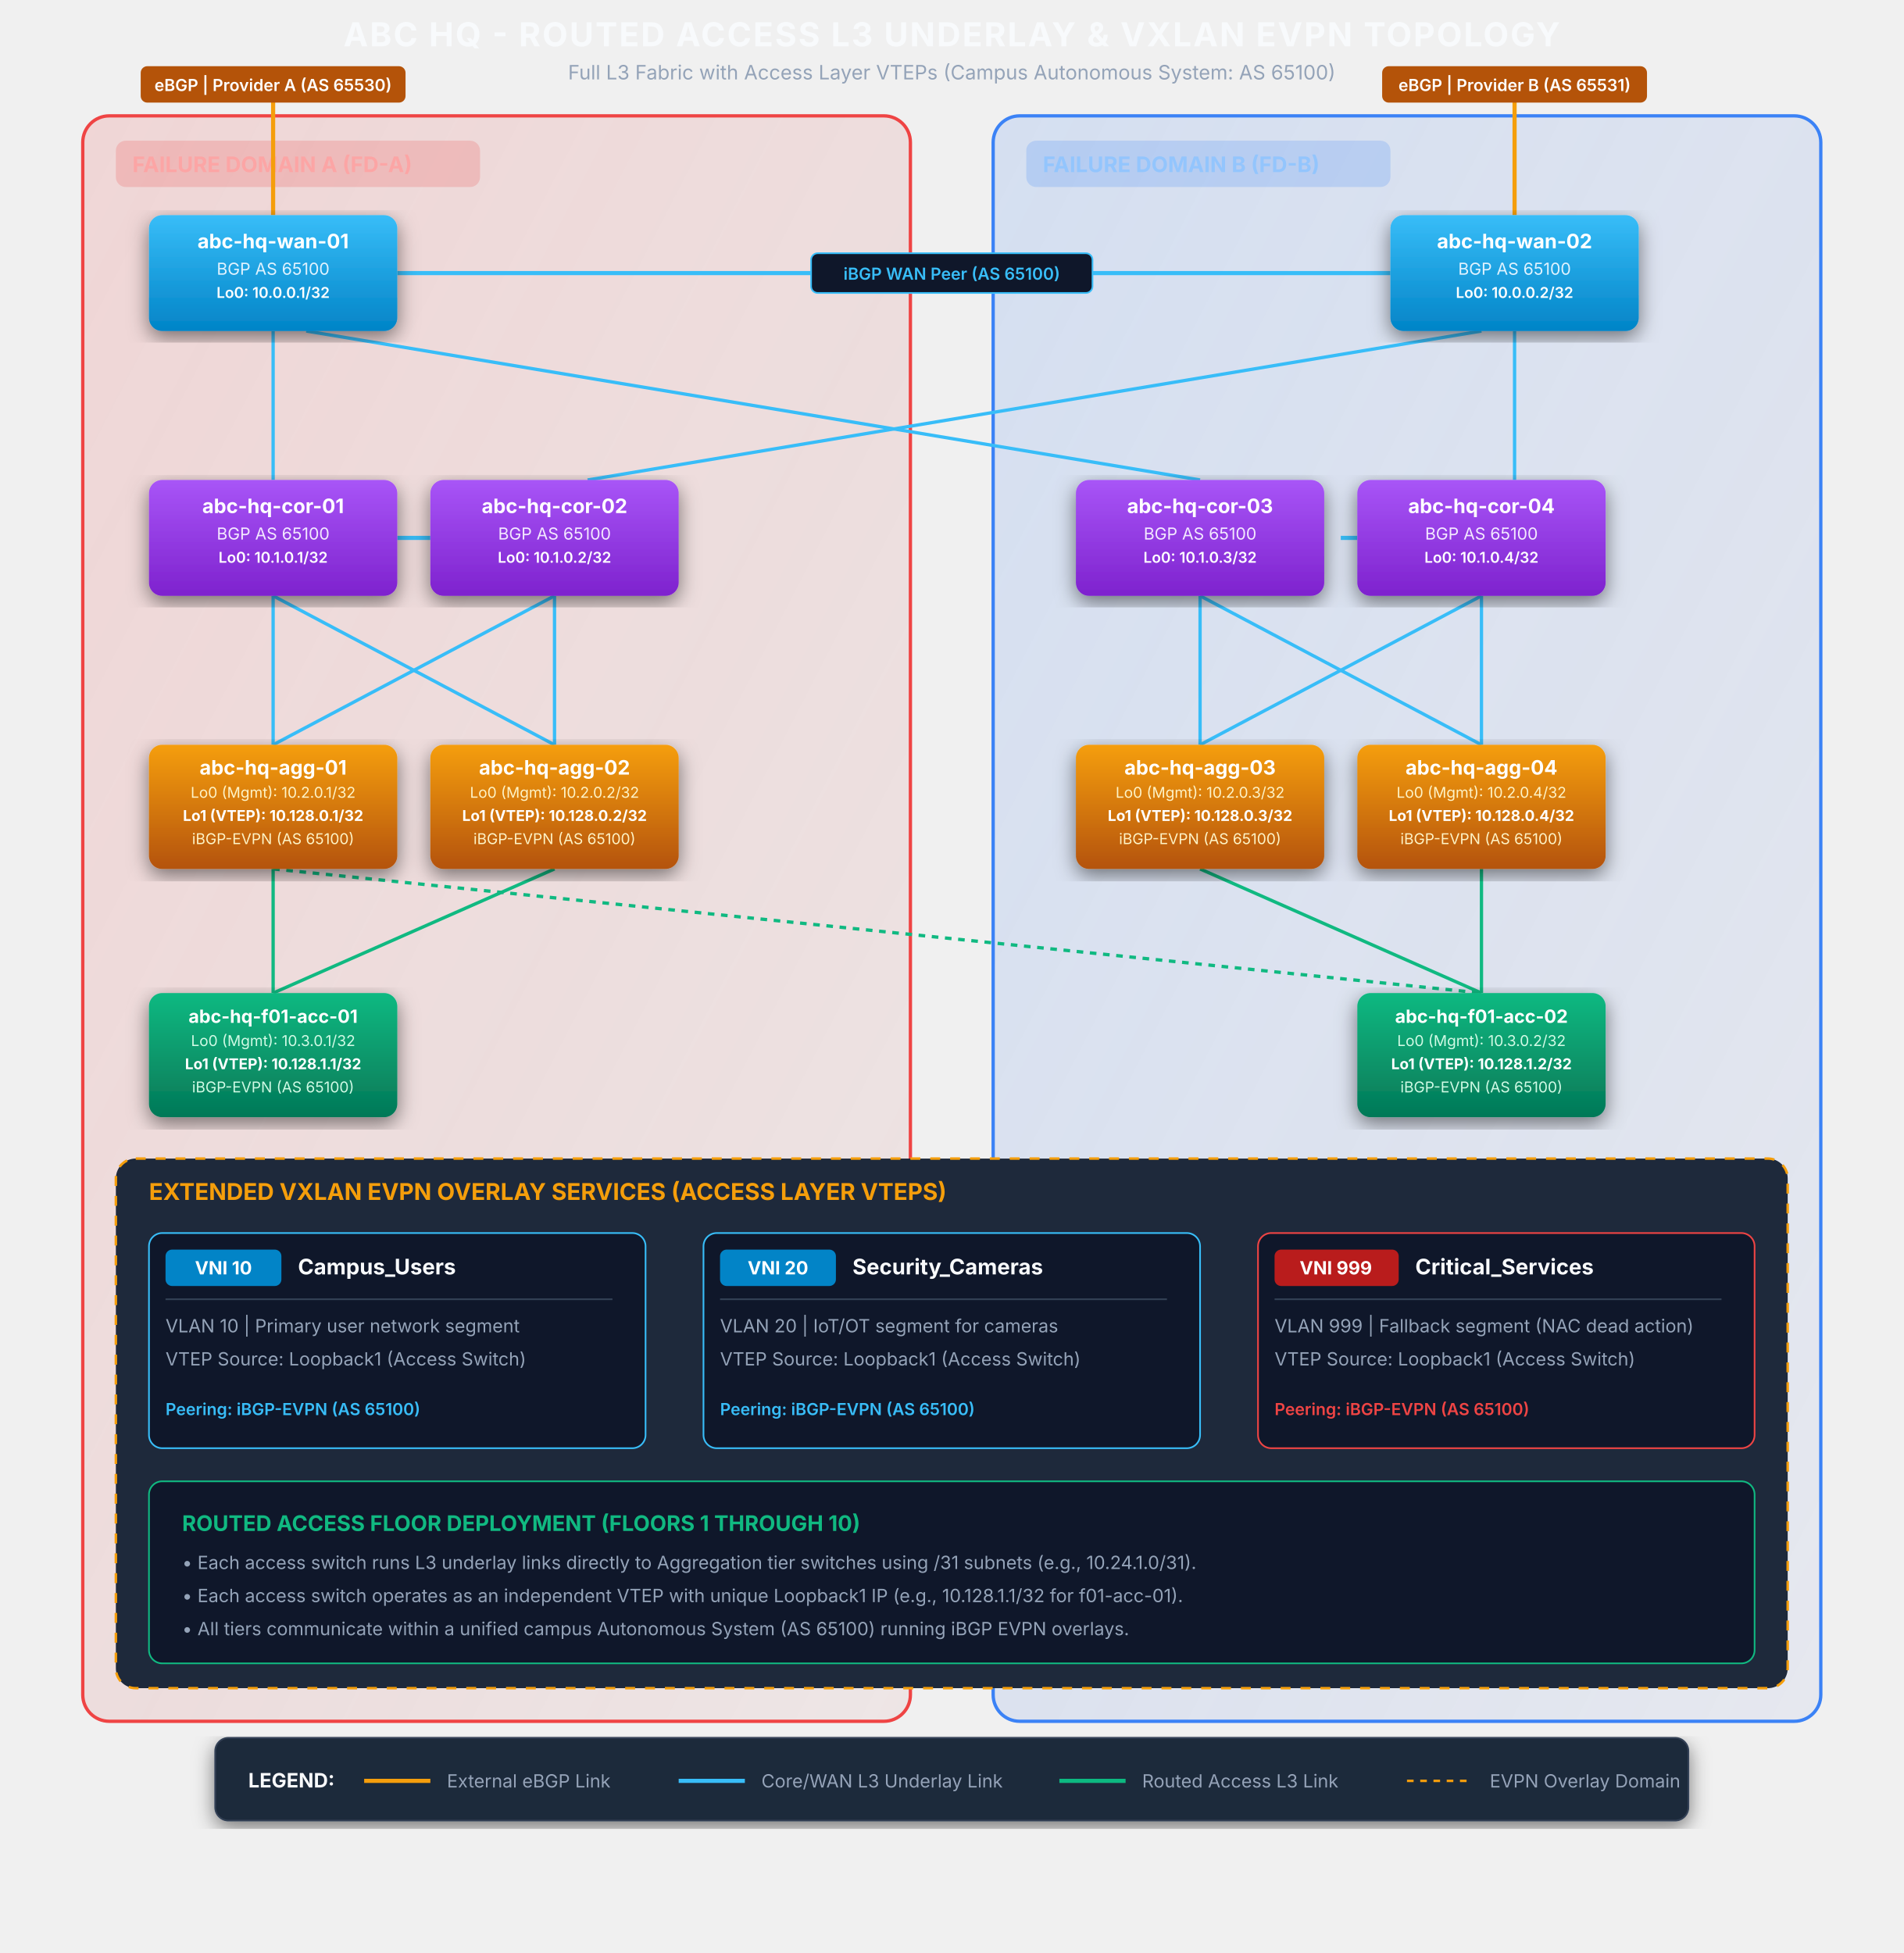
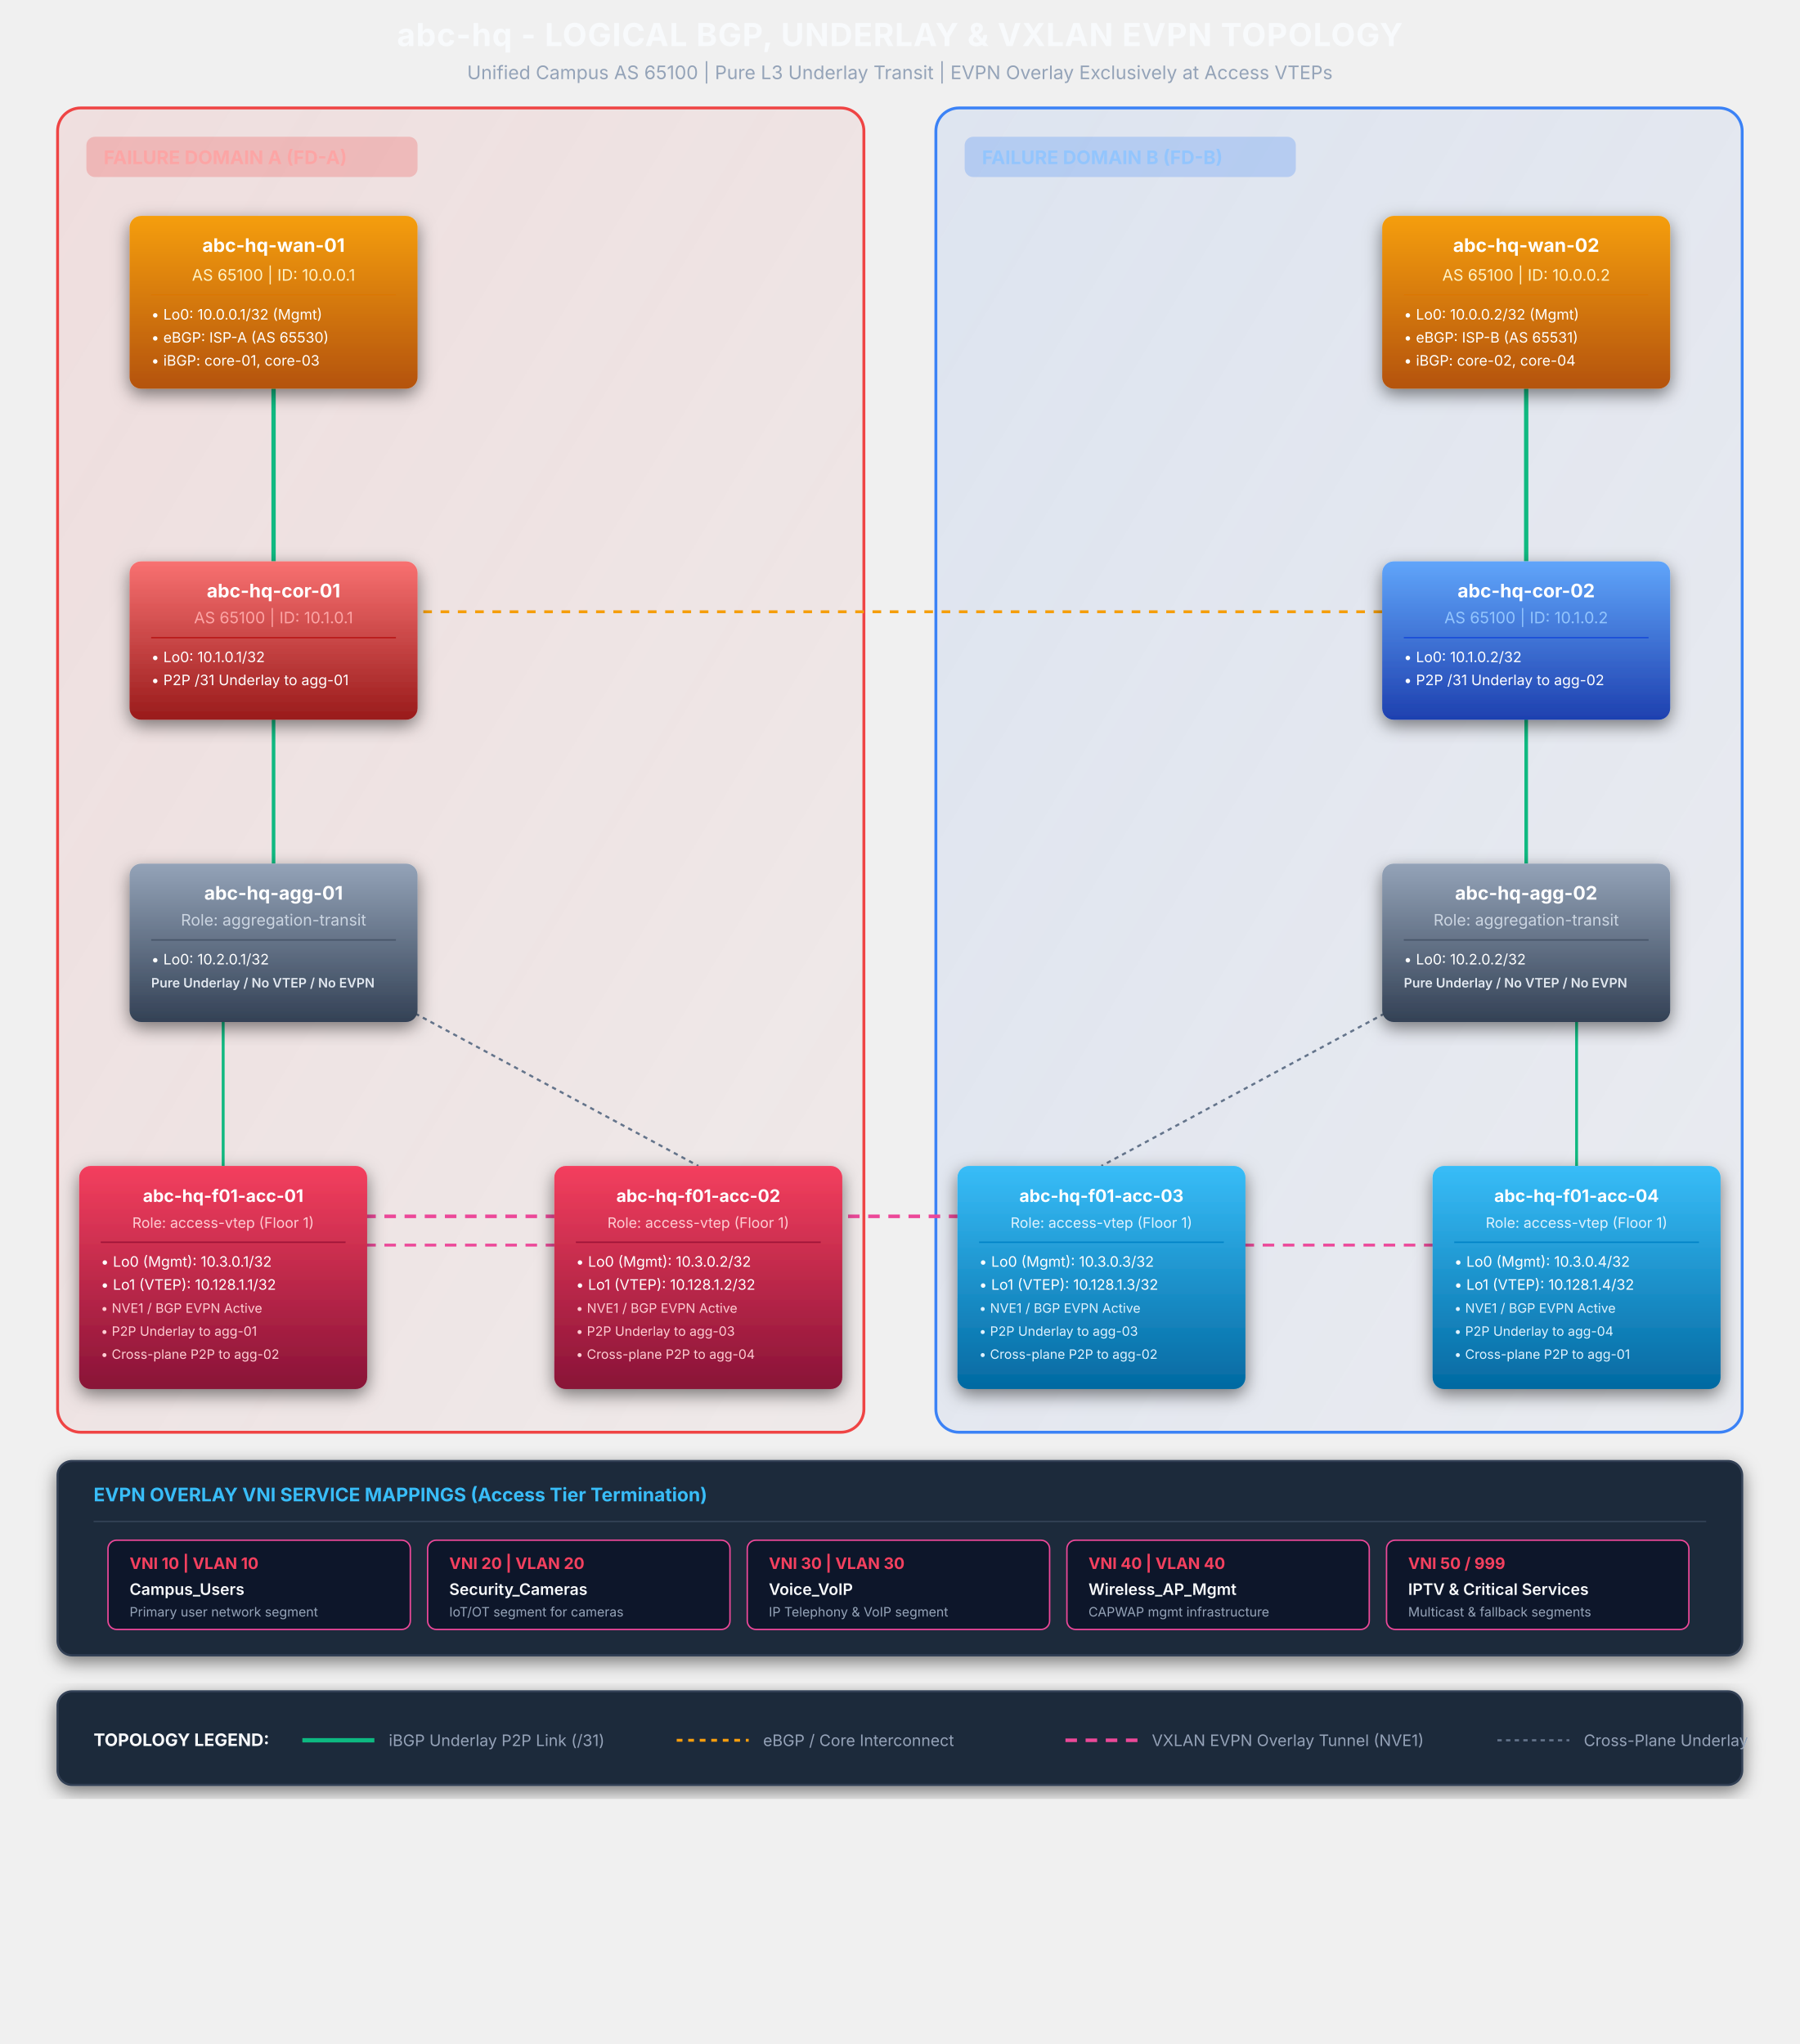
- <svg xmlns="http://www.w3.org/2000/svg" viewBox="0 0 1150 1180" width="100%" height="100%" style="background-color: #0f172a; font-family: system-ui, -apple-system, sans-serif;">
+ <svg xmlns="http://www.w3.org/2000/svg" viewBox="0 0 1250 1420" width="100%" height="100%" style="background-color: #0f172a; font-family: system-ui, -apple-system, sans-serif;">
  <defs>
-     <linearGradient id="fda-grad" x1="0%" y1="0%" x2="100%" y2="100%">
-       <stop offset="0%" stop-color="#ef4444" stop-opacity="0.15" />
-       <stop offset="100%" stop-color="#b91c1c" stop-opacity="0.05" />
+     <linearGradient id="fda-bg" x1="0%" y1="0%" x2="100%" y2="100%">
+       <stop offset="0%" stop-color="#ef4444" stop-opacity="0.10" />
+       <stop offset="100%" stop-color="#b91c1c" stop-opacity="0.03" />
    </linearGradient>
-     <linearGradient id="fdb-grad" x1="0%" y1="0%" x2="100%" y2="100%">
-       <stop offset="0%" stop-color="#3b82f6" stop-opacity="0.15" />
-       <stop offset="100%" stop-color="#1d4ed8" stop-opacity="0.05" />
+     <linearGradient id="fdb-bg" x1="0%" y1="0%" x2="100%" y2="100%">
+       <stop offset="0%" stop-color="#3b82f6" stop-opacity="0.10" />
+       <stop offset="100%" stop-color="#1d4ed8" stop-opacity="0.03" />
    </linearGradient>
-     <linearGradient id="node-wan" x1="0%" y1="0%" x2="0%" y2="100%">
-       <stop offset="0%" stop-color="#38bdf8" />
-       <stop offset="100%" stop-color="#0284c7" />
-     </linearGradient>
-     <linearGradient id="node-core" x1="0%" y1="0%" x2="0%" y2="100%">
-       <stop offset="0%" stop-color="#a855f7" />
-       <stop offset="100%" stop-color="#7e22ce" />
-     </linearGradient>
-     <linearGradient id="node-agg" x1="0%" y1="0%" x2="0%" y2="100%">
+     <linearGradient id="wan-grad" x1="0%" y1="0%" x2="0%" y2="100%">
      <stop offset="0%" stop-color="#f59e0b" />
      <stop offset="100%" stop-color="#b45309" />
    </linearGradient>
-     <linearGradient id="node-acc" x1="0%" y1="0%" x2="0%" y2="100%">
-       <stop offset="0%" stop-color="#10b981" />
-       <stop offset="100%" stop-color="#047857" />
+     <linearGradient id="core-a-grad" x1="0%" y1="0%" x2="0%" y2="100%">
+       <stop offset="0%" stop-color="#f87171" />
+       <stop offset="100%" stop-color="#991b1b" />
    </linearGradient>
-     <filter id="shadow" x="-10%" y="-10%" width="120%" height="120%">
+     <linearGradient id="core-b-grad" x1="0%" y1="0%" x2="0%" y2="100%">
+       <stop offset="0%" stop-color="#60a5fa" />
+       <stop offset="100%" stop-color="#1e40af" />
+     </linearGradient>
+     <linearGradient id="agg-grad" x1="0%" y1="0%" x2="0%" y2="100%">
+       <stop offset="0%" stop-color="#94a3b8" />
+       <stop offset="100%" stop-color="#334155" />
+     </linearGradient>
+     <linearGradient id="vtep-a-grad" x1="0%" y1="0%" x2="0%" y2="100%">
+       <stop offset="0%" stop-color="#f43f5e" />
+       <stop offset="100%" stop-color="#881337" />
+     </linearGradient>
+     <linearGradient id="vtep-b-grad" x1="0%" y1="0%" x2="0%" y2="100%">
+       <stop offset="0%" stop-color="#38bdf8" />
+       <stop offset="100%" stop-color="#0369a1" />
+     </linearGradient>
+     <filter id="shadow" x="-15%" y="-15%" width="130%" height="130%">
      <feDropShadow dx="0" dy="4" stdDeviation="6" flood-color="#000000" flood-opacity="0.5" />
    </filter>
  </defs>
-   <text x="575" y="28" text-anchor="middle" fill="#f8fafc" font-size="20" font-weight="700" letter-spacing="1">ABC HQ - ROUTED ACCESS L3 UNDERLAY &amp; VXLAN EVPN TOPOLOGY</text>
-   <text x="575" y="48" text-anchor="middle" fill="#94a3b8" font-size="12">Full L3 Fabric with Access Layer VTEPs (Campus Autonomous System: AS 65100)</text>
-   <rect x="50" y="70" width="500" height="970" rx="16" fill="url(#fda-grad)" stroke="#ef4444" stroke-width="2" />
-   <rect x="70" y="85" width="220" height="28" rx="6" fill="#ef4444" fill-opacity="0.2" />
-   <text x="80" y="104" fill="#fca5a5" font-size="13" font-weight="700">FAILURE DOMAIN A (FD-A)</text>
-   <rect x="600" y="70" width="500" height="970" rx="16" fill="url(#fdb-grad)" stroke="#3b82f6" stroke-width="2" />
-   <rect x="620" y="85" width="220" height="28" rx="6" fill="#3b82f6" fill-opacity="0.2" />
-   <text x="630" y="104" fill="#93c5fd" font-size="13" font-weight="700">FAILURE DOMAIN B (FD-B)</text>
-   <path d="M 165,55 L 165,130" stroke="#f59e0b" stroke-width="2.5" />
-   <rect x="85" y="40" width="160" height="22" rx="4" fill="#b45309" />
-   <text x="165" y="55" text-anchor="middle" fill="#ffffff" font-size="10" font-weight="600">eBGP | Provider A (AS 65530)</text>
-   <path d="M 915,55 L 915,130" stroke="#f59e0b" stroke-width="2.5" />
-   <rect x="835" y="40" width="160" height="22" rx="4" fill="#b45309" />
-   <text x="915" y="55" text-anchor="middle" fill="#ffffff" font-size="10" font-weight="600">eBGP | Provider B (AS 65531)</text>
-   <path d="M 240,165 L 840,165" stroke="#38bdf8" stroke-width="2.5" />
-   <rect x="490" y="153" width="170" height="24" rx="4" fill="#0f172a" stroke="#38bdf8" stroke-width="1" />
-   <text x="575" y="169" text-anchor="middle" fill="#38bdf8" font-size="10" font-weight="600">iBGP WAN Peer (AS 65100)</text>
-   <path d="M 240,325 L 260,325" stroke="#38bdf8" stroke-width="2.5" />
-   <path d="M 810,325 L 820,325" stroke="#38bdf8" stroke-width="2.5" />
-   <path d="M 165,200 L 165,290" stroke="#38bdf8" stroke-width="2" />
-   <path d="M 185,200 L 725,290" stroke="#38bdf8" stroke-width="2" />
-   <path d="M 915,200 L 915,290" stroke="#38bdf8" stroke-width="2" />
-   <path d="M 895,200 L 355,290" stroke="#38bdf8" stroke-width="2" />
-   <path d="M 165,360 L 165,450" stroke="#38bdf8" stroke-width="2" />
-   <path d="M 165,360 L 335,450" stroke="#38bdf8" stroke-width="2" />
-   <path d="M 335,360 L 165,450" stroke="#38bdf8" stroke-width="2" />
-   <path d="M 335,360 L 335,450" stroke="#38bdf8" stroke-width="2" />
-   <path d="M 725,360 L 725,450" stroke="#38bdf8" stroke-width="2" />
-   <path d="M 725,360 L 895,450" stroke="#38bdf8" stroke-width="2" />
-   <path d="M 895,360 L 725,450" stroke="#38bdf8" stroke-width="2" />
-   <path d="M 895,360 L 895,450" stroke="#38bdf8" stroke-width="2" />
-   <path d="M 165,525 L 165,600" stroke="#10b981" stroke-width="2" />
-   <path d="M 165,525 L 895,600" stroke="#10b981" stroke-width="2" stroke-dasharray="4,4" />
-   <path d="M 335,525 L 165,600" stroke="#10b981" stroke-width="2" />
-   <path d="M 725,525 L 895,600" stroke="#10b981" stroke-width="2" />
-   <path d="M 895,525 L 895,600" stroke="#10b981" stroke-width="2" />
-   <rect x="70" y="700" width="1010" height="320" rx="12" fill="#1e293b" stroke="#f59e0b" stroke-width="1.5" stroke-dasharray="6,6" />
-   <text x="90" y="725" fill="#f59e0b" font-size="14" font-weight="700">EXTENDED VXLAN EVPN OVERLAY SERVICES (ACCESS LAYER VTEPS)</text>
-   <rect x="90" y="745" width="300" height="130" rx="8" fill="#0f172a" stroke="#38bdf8" stroke-width="1" />
-   <rect x="100" y="755" width="70" height="22" rx="4" fill="#0284c7" />
-   <text x="135" y="770" text-anchor="middle" fill="#ffffff" font-size="11" font-weight="700">VNI 10</text>
-   <text x="180" y="770" fill="#f8fafc" font-size="13" font-weight="700">Campus_Users</text>
-   <line x1="100" y1="785" x2="370" y2="785" stroke="#334155" stroke-width="1" />
-   <text x="100" y="805" fill="#94a3b8" font-size="11">VLAN 10 | Primary user network segment</text>
-   <text x="100" y="825" fill="#94a3b8" font-size="11">VTEP Source: Loopback1 (Access Switch)</text>
-   <text x="100" y="855" fill="#38bdf8" font-size="10" font-weight="600">Peering: iBGP-EVPN (AS 65100)</text>
-   <rect x="425" y="745" width="300" height="130" rx="8" fill="#0f172a" stroke="#38bdf8" stroke-width="1" />
-   <rect x="435" y="755" width="70" height="22" rx="4" fill="#0284c7" />
-   <text x="470" y="770" text-anchor="middle" fill="#ffffff" font-size="11" font-weight="700">VNI 20</text>
-   <text x="515" y="770" fill="#f8fafc" font-size="13" font-weight="700">Security_Cameras</text>
-   <line x1="435" y1="785" x2="705" y2="785" stroke="#334155" stroke-width="1" />
-   <text x="435" y="805" fill="#94a3b8" font-size="11">VLAN 20 | IoT/OT segment for cameras</text>
-   <text x="435" y="825" fill="#94a3b8" font-size="11">VTEP Source: Loopback1 (Access Switch)</text>
-   <text x="435" y="855" fill="#38bdf8" font-size="10" font-weight="600">Peering: iBGP-EVPN (AS 65100)</text>
-   <rect x="760" y="745" width="300" height="130" rx="8" fill="#0f172a" stroke="#ef4444" stroke-width="1" />
-   <rect x="770" y="755" width="75" height="22" rx="4" fill="#b91c1c" />
-   <text x="807" y="770" text-anchor="middle" fill="#ffffff" font-size="11" font-weight="700">VNI 999</text>
-   <text x="855" y="770" fill="#f8fafc" font-size="13" font-weight="700">Critical_Services</text>
-   <line x1="770" y1="785" x2="1040" y2="785" stroke="#334155" stroke-width="1" />
-   <text x="770" y="805" fill="#94a3b8" font-size="11">VLAN 999 | Fallback segment (NAC dead action)</text>
-   <text x="770" y="825" fill="#94a3b8" font-size="11">VTEP Source: Loopback1 (Access Switch)</text>
-   <text x="770" y="855" fill="#ef4444" font-size="10" font-weight="600">Peering: iBGP-EVPN (AS 65100)</text>
-   <rect x="90" y="895" width="970" height="110" rx="8" fill="#0f172a" stroke="#10b981" stroke-width="1" />
-   <text x="110" y="925" fill="#10b981" font-size="13" font-weight="700">ROUTED ACCESS FLOOR DEPLOYMENT (FLOORS 1 THROUGH 10)</text>
-   <text x="110" y="948" fill="#94a3b8" font-size="11">• Each access switch runs L3 underlay links directly to Aggregation tier switches using /31 subnets (e.g., 10.24.1.0/31).</text>
-   <text x="110" y="968" fill="#94a3b8" font-size="11">• Each access switch operates as an independent VTEP with unique Loopback1 IP (e.g., 10.128.1.1/32 for f01-acc-01).</text>
-   <text x="110" y="988" fill="#94a3b8" font-size="11">• All tiers communicate within a unified campus Autonomous System (AS 65100) running iBGP EVPN overlays.</text>
-   <g id="wan-routers" filter="url(#shadow)">
-     <rect x="90" y="130" width="150" height="70" rx="8" fill="url(#node-wan)" />
-     <text x="165" y="150" text-anchor="middle" fill="#ffffff" font-size="12" font-weight="700">abc-hq-wan-01</text>
-     <text x="165" y="166" text-anchor="middle" fill="#e0f2fe" font-size="10">BGP AS 65100</text>
-     <text x="165" y="180" text-anchor="middle" fill="#ffffff" font-size="9" font-weight="600">Lo0: 10.0.0.1/32</text>
-     <rect x="840" y="130" width="150" height="70" rx="8" fill="url(#node-wan)" />
-     <text x="915" y="150" text-anchor="middle" fill="#ffffff" font-size="12" font-weight="700">abc-hq-wan-02</text>
-     <text x="915" y="166" text-anchor="middle" fill="#e0f2fe" font-size="10">BGP AS 65100</text>
-     <text x="915" y="180" text-anchor="middle" fill="#ffffff" font-size="9" font-weight="600">Lo0: 10.0.0.2/32</text>
+   <text x="625" y="32" text-anchor="middle" fill="#f8fafc" font-size="22" font-weight="700" letter-spacing="0.5">abc-hq - LOGICAL BGP, UNDERLAY &amp; VXLAN EVPN TOPOLOGY</text>
+   <text x="625" y="55" text-anchor="middle" fill="#94a3b8" font-size="13">Unified Campus AS 65100 | Pure L3 Underlay Transit | EVPN Overlay Exclusively at Access VTEPs</text>
+   <rect x="40" y="75" width="560" height="920" rx="16" fill="url(#fda-bg)" stroke="#ef4444" stroke-width="2" />
+   <rect x="60" y="95" width="230" height="28" rx="6" fill="#ef4444" fill-opacity="0.25" />
+   <text x="72" y="114" fill="#fca5a5" font-size="13" font-weight="700">FAILURE DOMAIN A (FD-A)</text>
+   <rect x="650" y="75" width="560" height="920" rx="16" fill="url(#fdb-bg)" stroke="#3b82f6" stroke-width="2" />
+   <rect x="670" y="95" width="230" height="28" rx="6" fill="#3b82f6" fill-opacity="0.25" />
+   <text x="682" y="114" fill="#93c5fd" font-size="13" font-weight="700">FAILURE DOMAIN B (FD-B)</text>
+   <path d="M 240,195 L 140,245" stroke="#f59e0b" stroke-width="2" stroke-dasharray="4,4" />
+   <path d="M 1010,195 L 1110,245" stroke="#f59e0b" stroke-width="2" stroke-dasharray="4,4" />
+   <path d="M 190,270 L 190,390" stroke="#10b981" stroke-width="3" />
+   <path d="M 1060,270 L 1060,390" stroke="#10b981" stroke-width="3" />
+   <path d="M 270,425 L 980,425" stroke="#f59e0b" stroke-width="2" stroke-dasharray="6,6" />
+   <path d="M 190,460 L 190,600" stroke="#10b981" stroke-width="2.5" />
+   <path d="M 1060,460 L 1060,600" stroke="#10b981" stroke-width="2.5" />
+   <path d="M 155,670 L 155,810" stroke="#10b981" stroke-width="2" />
+   <path d="M 225,670 L 485,810" stroke="#64748b" stroke-width="1.5" stroke-dasharray="3,3" />
+   <path d="M 1025,670 L 765,810" stroke="#64748b" stroke-width="1.5" stroke-dasharray="3,3" />
+   <path d="M 1095,670 L 1095,810" stroke="#10b981" stroke-width="2" />
+   <path d="M 225,845 L 735,845" stroke="#ec4899" stroke-width="2.5" stroke-dasharray="8,6" />
+   <path d="M 225,865 L 485,865" stroke="#ec4899" stroke-width="2" stroke-dasharray="8,6" />
+   <path d="M 765,865 L 1025,865" stroke="#ec4899" stroke-width="2" stroke-dasharray="8,6" />
+   <g id="wan-01" filter="url(#shadow)">
+     <rect x="90" y="150" width="200" height="120" rx="8" fill="url(#wan-grad)" />
+     <text x="190" y="175" text-anchor="middle" fill="#ffffff" font-size="13" font-weight="700">abc-hq-wan-01</text>
+     <text x="190" y="195" text-anchor="middle" fill="#fef3c7" font-size="11">AS 65100 | ID: 10.0.0.1</text>
+     <line x1="105" y1="205" x2="275" y2="205" stroke="#d97706" stroke-width="1" />
+     <text x="105" y="222" fill="#ffffff" font-size="10">• Lo0: 10.0.0.1/32 (Mgmt)</text>
+     <text x="105" y="238" fill="#ffffff" font-size="10">• eBGP: ISP-A (AS 65530)</text>
+     <text x="105" y="254" fill="#ffffff" font-size="10">• iBGP: core-01, core-03</text>
  </g>
-   <g id="core-routers" filter="url(#shadow)">
-     <rect x="90" y="290" width="150" height="70" rx="8" fill="url(#node-core)" />
-     <text x="165" y="310" text-anchor="middle" fill="#ffffff" font-size="12" font-weight="700">abc-hq-cor-01</text>
-     <text x="165" y="326" text-anchor="middle" fill="#f3e8ff" font-size="10">BGP AS 65100</text>
-     <text x="165" y="340" text-anchor="middle" fill="#ffffff" font-size="9" font-weight="600">Lo0: 10.1.0.1/32</text>
-     <rect x="260" y="290" width="150" height="70" rx="8" fill="url(#node-core)" />
-     <text x="335" y="310" text-anchor="middle" fill="#ffffff" font-size="12" font-weight="700">abc-hq-cor-02</text>
-     <text x="335" y="326" text-anchor="middle" fill="#f3e8ff" font-size="10">BGP AS 65100</text>
-     <text x="335" y="340" text-anchor="middle" fill="#ffffff" font-size="9" font-weight="600">Lo0: 10.1.0.2/32</text>
-     <rect x="650" y="290" width="150" height="70" rx="8" fill="url(#node-core)" />
-     <text x="725" y="310" text-anchor="middle" fill="#ffffff" font-size="12" font-weight="700">abc-hq-cor-03</text>
-     <text x="725" y="326" text-anchor="middle" fill="#f3e8ff" font-size="10">BGP AS 65100</text>
-     <text x="725" y="340" text-anchor="middle" fill="#ffffff" font-size="9" font-weight="600">Lo0: 10.1.0.3/32</text>
-     <rect x="820" y="290" width="150" height="70" rx="8" fill="url(#node-core)" />
-     <text x="895" y="310" text-anchor="middle" fill="#ffffff" font-size="12" font-weight="700">abc-hq-cor-04</text>
-     <text x="895" y="326" text-anchor="middle" fill="#f3e8ff" font-size="10">BGP AS 65100</text>
-     <text x="895" y="340" text-anchor="middle" fill="#ffffff" font-size="9" font-weight="600">Lo0: 10.1.0.4/32</text>
+   <g id="wan-02" filter="url(#shadow)">
+     <rect x="960" y="150" width="200" height="120" rx="8" fill="url(#wan-grad)" />
+     <text x="1060" y="175" text-anchor="middle" fill="#ffffff" font-size="13" font-weight="700">abc-hq-wan-02</text>
+     <text x="1060" y="195" text-anchor="middle" fill="#fef3c7" font-size="11">AS 65100 | ID: 10.0.0.2</text>
+     <line x1="975" y1="205" x2="1145" y2="205" stroke="#d97706" stroke-width="1" />
+     <text x="975" y="222" fill="#ffffff" font-size="10">• Lo0: 10.0.0.2/32 (Mgmt)</text>
+     <text x="975" y="238" fill="#ffffff" font-size="10">• eBGP: ISP-B (AS 65531)</text>
+     <text x="975" y="254" fill="#ffffff" font-size="10">• iBGP: core-02, core-04</text>
  </g>
-   <g id="agg-switches" filter="url(#shadow)">
-     <rect x="90" y="450" width="150" height="75" rx="8" fill="url(#node-agg)" />
-     <text x="165" y="468" text-anchor="middle" fill="#ffffff" font-size="12" font-weight="700">abc-hq-agg-01</text>
-     <text x="165" y="482" text-anchor="middle" fill="#fef3c7" font-size="9">Lo0 (Mgmt): 10.2.0.1/32</text>
-     <text x="165" y="496" text-anchor="middle" fill="#ffffff" font-size="9" font-weight="700">Lo1 (VTEP): 10.128.0.1/32</text>
-     <text x="165" y="510" text-anchor="middle" fill="#fef3c7" font-size="9">iBGP-EVPN (AS 65100)</text>
-     <rect x="260" y="450" width="150" height="75" rx="8" fill="url(#node-agg)" />
-     <text x="335" y="468" text-anchor="middle" fill="#ffffff" font-size="12" font-weight="700">abc-hq-agg-02</text>
-     <text x="335" y="482" text-anchor="middle" fill="#fef3c7" font-size="9">Lo0 (Mgmt): 10.2.0.2/32</text>
-     <text x="335" y="496" text-anchor="middle" fill="#ffffff" font-size="9" font-weight="700">Lo1 (VTEP): 10.128.0.2/32</text>
-     <text x="335" y="510" text-anchor="middle" fill="#fef3c7" font-size="9">iBGP-EVPN (AS 65100)</text>
-     <rect x="650" y="450" width="150" height="75" rx="8" fill="url(#node-agg)" />
-     <text x="725" y="468" text-anchor="middle" fill="#ffffff" font-size="12" font-weight="700">abc-hq-agg-03</text>
-     <text x="725" y="482" text-anchor="middle" fill="#fef3c7" font-size="9">Lo0 (Mgmt): 10.2.0.3/32</text>
-     <text x="725" y="496" text-anchor="middle" fill="#ffffff" font-size="9" font-weight="700">Lo1 (VTEP): 10.128.0.3/32</text>
-     <text x="725" y="510" text-anchor="middle" fill="#fef3c7" font-size="9">iBGP-EVPN (AS 65100)</text>
-     <rect x="820" y="450" width="150" height="75" rx="8" fill="url(#node-agg)" />
-     <text x="895" y="468" text-anchor="middle" fill="#ffffff" font-size="12" font-weight="700">abc-hq-agg-04</text>
-     <text x="895" y="482" text-anchor="middle" fill="#fef3c7" font-size="9">Lo0 (Mgmt): 10.2.0.4/32</text>
-     <text x="895" y="496" text-anchor="middle" fill="#ffffff" font-size="9" font-weight="700">Lo1 (VTEP): 10.128.0.4/32</text>
-     <text x="895" y="510" text-anchor="middle" fill="#fef3c7" font-size="9">iBGP-EVPN (AS 65100)</text>
+   <g id="core-01" filter="url(#shadow)">
+     <rect x="90" y="390" width="200" height="110" rx="8" fill="url(#core-a-grad)" />
+     <text x="190" y="415" text-anchor="middle" fill="#ffffff" font-size="13" font-weight="700">abc-hq-cor-01</text>
+     <text x="190" y="433" text-anchor="middle" fill="#fca5a5" font-size="11">AS 65100 | ID: 10.1.0.1</text>
+     <line x1="105" y1="443" x2="275" y2="443" stroke="#b91c1c" stroke-width="1" />
+     <text x="105" y="460" fill="#ffffff" font-size="10">• Lo0: 10.1.0.1/32</text>
+     <text x="105" y="476" fill="#ffffff" font-size="10">• P2P /31 Underlay to agg-01</text>
  </g>
-   <g id="acc-switches" filter="url(#shadow)">
-     <rect x="90" y="600" width="150" height="75" rx="8" fill="url(#node-acc)" />
-     <text x="165" y="618" text-anchor="middle" fill="#ffffff" font-size="11" font-weight="700">abc-hq-f01-acc-01</text>
-     <text x="165" y="632" text-anchor="middle" fill="#d1fae5" font-size="9">Lo0 (Mgmt): 10.3.0.1/32</text>
-     <text x="165" y="646" text-anchor="middle" fill="#ffffff" font-size="9" font-weight="700">Lo1 (VTEP): 10.128.1.1/32</text>
-     <text x="165" y="660" text-anchor="middle" fill="#d1fae5" font-size="9">iBGP-EVPN (AS 65100)</text>
-     <rect x="820" y="600" width="150" height="75" rx="8" fill="url(#node-acc)" />
-     <text x="895" y="618" text-anchor="middle" fill="#ffffff" font-size="11" font-weight="700">abc-hq-f01-acc-02</text>
-     <text x="895" y="632" text-anchor="middle" fill="#d1fae5" font-size="9">Lo0 (Mgmt): 10.3.0.2/32</text>
-     <text x="895" y="646" text-anchor="middle" fill="#ffffff" font-size="9" font-weight="700">Lo1 (VTEP): 10.128.1.2/32</text>
-     <text x="895" y="660" text-anchor="middle" fill="#d1fae5" font-size="9">iBGP-EVPN (AS 65100)</text>
+   <g id="core-02" filter="url(#shadow)">
+     <rect x="960" y="390" width="200" height="110" rx="8" fill="url(#core-b-grad)" />
+     <text x="1060" y="415" text-anchor="middle" fill="#ffffff" font-size="13" font-weight="700">abc-hq-cor-02</text>
+     <text x="1060" y="433" text-anchor="middle" fill="#93c5fd" font-size="11">AS 65100 | ID: 10.1.0.2</text>
+     <line x1="975" y1="443" x2="1145" y2="443" stroke="#1d4ed8" stroke-width="1" />
+     <text x="975" y="460" fill="#ffffff" font-size="10">• Lo0: 10.1.0.2/32</text>
+     <text x="975" y="476" fill="#ffffff" font-size="10">• P2P /31 Underlay to agg-02</text>
  </g>
-   <g transform="translate(130, 1050)" filter="url(#shadow)">
-     <rect x="0" y="0" width="890" height="50" rx="8" fill="#1e293b" stroke="#334155" stroke-width="1" />
-     <text x="20" y="30" fill="#f8fafc" font-size="12" font-weight="700">LEGEND:</text>
-     <line x1="90" y1="26" x2="130" y2="26" stroke="#f59e0b" stroke-width="2.5" />
-     <text x="140" y="30" fill="#94a3b8" font-size="11">External eBGP Link</text>
-     <line x1="280" y1="26" x2="320" y2="26" stroke="#38bdf8" stroke-width="2.5" />
-     <text x="330" y="30" fill="#94a3b8" font-size="11">Core/WAN L3 Underlay Link</text>
-     <line x1="510" y1="26" x2="550" y2="26" stroke="#10b981" stroke-width="2.5" />
-     <text x="560" y="30" fill="#94a3b8" font-size="11">Routed Access L3 Link</text>
-     <line x1="720" y1="26" x2="760" y2="26" stroke="#f59e0b" stroke-width="1.5" stroke-dasharray="4,4" />
-     <text x="770" y="30" fill="#94a3b8" font-size="11">EVPN Overlay Domain</text>
+   <g id="agg-01" filter="url(#shadow)">
+     <rect x="90" y="600" width="200" height="110" rx="8" fill="url(#agg-grad)" />
+     <text x="190" y="625" text-anchor="middle" fill="#ffffff" font-size="13" font-weight="700">abc-hq-agg-01</text>
+     <text x="190" y="643" text-anchor="middle" fill="#cbd5e1" font-size="11">Role: aggregation-transit</text>
+     <line x1="105" y1="653" x2="275" y2="653" stroke="#475569" stroke-width="1" />
+     <text x="105" y="670" fill="#ffffff" font-size="10">• Lo0: 10.2.0.1/32</text>
+     <text x="105" y="686" fill="#e2e8f0" font-size="9" font-weight="600">Pure Underlay / No VTEP / No EVPN</text>
+   </g>
+   <g id="agg-02" filter="url(#shadow)">
+     <rect x="960" y="600" width="200" height="110" rx="8" fill="url(#agg-grad)" />
+     <text x="1060" y="625" text-anchor="middle" fill="#ffffff" font-size="13" font-weight="700">abc-hq-agg-02</text>
+     <text x="1060" y="643" text-anchor="middle" fill="#cbd5e1" font-size="11">Role: aggregation-transit</text>
+     <line x1="975" y1="653" x2="1145" y2="653" stroke="#475569" stroke-width="1" />
+     <text x="975" y="670" fill="#ffffff" font-size="10">• Lo0: 10.2.0.2/32</text>
+     <text x="975" y="686" fill="#e2e8f0" font-size="9" font-weight="600">Pure Underlay / No VTEP / No EVPN</text>
+   </g>
+   <g id="acc-01" filter="url(#shadow)">
+     <rect x="55" y="810" width="200" height="155" rx="8" fill="url(#vtep-a-grad)" />
+     <text x="155" y="835" text-anchor="middle" fill="#ffffff" font-size="12" font-weight="700">abc-hq-f01-acc-01</text>
+     <text x="155" y="853" text-anchor="middle" fill="#fecdd3" font-size="10">Role: access-vtep (Floor 1)</text>
+     <line x1="70" y1="863" x2="240" y2="863" stroke="#9f1239" stroke-width="1" />
+     <text x="70" y="880" fill="#ffffff" font-size="10">• Lo0 (Mgmt): 10.3.0.1/32</text>
+     <text x="70" y="896" fill="#ffffff" font-size="10">• Lo1 (VTEP): 10.128.1.1/32</text>
+     <text x="70" y="912" fill="#fecdd3" font-size="9">• NVE1 / BGP EVPN Active</text>
+     <text x="70" y="928" fill="#fecdd3" font-size="9">• P2P Underlay to agg-01</text>
+     <text x="70" y="944" fill="#fecdd3" font-size="9">• Cross-plane P2P to agg-02</text>
+   </g>
+   <g id="acc-02" filter="url(#shadow)">
+     <rect x="385" y="810" width="200" height="155" rx="8" fill="url(#vtep-a-grad)" />
+     <text x="485" y="835" text-anchor="middle" fill="#ffffff" font-size="12" font-weight="700">abc-hq-f01-acc-02</text>
+     <text x="485" y="853" text-anchor="middle" fill="#fecdd3" font-size="10">Role: access-vtep (Floor 1)</text>
+     <line x1="400" y1="863" x2="570" y2="863" stroke="#9f1239" stroke-width="1" />
+     <text x="400" y="880" fill="#ffffff" font-size="10">• Lo0 (Mgmt): 10.3.0.2/32</text>
+     <text x="400" y="896" fill="#ffffff" font-size="10">• Lo1 (VTEP): 10.128.1.2/32</text>
+     <text x="400" y="912" fill="#fecdd3" font-size="9">• NVE1 / BGP EVPN Active</text>
+     <text x="400" y="928" fill="#fecdd3" font-size="9">• P2P Underlay to agg-03</text>
+     <text x="400" y="944" fill="#fecdd3" font-size="9">• Cross-plane P2P to agg-04</text>
+   </g>
+   <g id="acc-03" filter="url(#shadow)">
+     <rect x="665" y="810" width="200" height="155" rx="8" fill="url(#vtep-b-grad)" />
+     <text x="765" y="835" text-anchor="middle" fill="#ffffff" font-size="12" font-weight="700">abc-hq-f01-acc-03</text>
+     <text x="765" y="853" text-anchor="middle" fill="#e0f2fe" font-size="10">Role: access-vtep (Floor 1)</text>
+     <line x1="680" y1="863" x2="850" y2="863" stroke="#0284c7" stroke-width="1" />
+     <text x="680" y="880" fill="#ffffff" font-size="10">• Lo0 (Mgmt): 10.3.0.3/32</text>
+     <text x="680" y="896" fill="#ffffff" font-size="10">• Lo1 (VTEP): 10.128.1.3/32</text>
+     <text x="680" y="912" fill="#e0f2fe" font-size="9">• NVE1 / BGP EVPN Active</text>
+     <text x="680" y="928" fill="#e0f2fe" font-size="9">• P2P Underlay to agg-03</text>
+     <text x="680" y="944" fill="#e0f2fe" font-size="9">• Cross-plane P2P to agg-02</text>
+   </g>
+   <g id="acc-04" filter="url(#shadow)">
+     <rect x="995" y="810" width="200" height="155" rx="8" fill="url(#vtep-b-grad)" />
+     <text x="1095" y="835" text-anchor="middle" fill="#ffffff" font-size="12" font-weight="700">abc-hq-f01-acc-04</text>
+     <text x="1095" y="853" text-anchor="middle" fill="#e0f2fe" font-size="10">Role: access-vtep (Floor 1)</text>
+     <line x1="1010" y1="863" x2="1180" y2="863" stroke="#0284c7" stroke-width="1" />
+     <text x="1010" y="880" fill="#ffffff" font-size="10">• Lo0 (Mgmt): 10.3.0.4/32</text>
+     <text x="1010" y="896" fill="#ffffff" font-size="10">• Lo1 (VTEP): 10.128.1.4/32</text>
+     <text x="1010" y="912" fill="#e0f2fe" font-size="9">• NVE1 / BGP EVPN Active</text>
+     <text x="1010" y="928" fill="#e0f2fe" font-size="9">• P2P Underlay to agg-04</text>
+     <text x="1010" y="944" fill="#e0f2fe" font-size="9">• Cross-plane P2P to agg-01</text>
+   </g>
+   <g transform="translate(40, 1015)" filter="url(#shadow)">
+     <rect x="0" y="0" width="1170" height="135" rx="10" fill="#1e293b" stroke="#334155" stroke-width="1.5" />
+     <text x="25" y="28" fill="#38bdf8" font-size="13" font-weight="700">EVPN OVERLAY VNI SERVICE MAPPINGS (Access Tier Termination)</text>
+     <line x1="25" y1="42" x2="1145" y2="42" stroke="#334155" stroke-width="1" />
+     <rect x="35" y="55" width="210" height="62" rx="6" fill="#0f172a" stroke="#ec4899" stroke-width="1" />
+     <text x="50" y="75" fill="#f43f5e" font-size="11" font-weight="700">VNI 10 | VLAN 10</text>
+     <text x="50" y="93" fill="#f8fafc" font-size="11" font-weight="600">Campus_Users</text>
+     <text x="50" y="108" fill="#94a3b8" font-size="9">Primary user network segment</text>
+     <rect x="257" y="55" width="210" height="62" rx="6" fill="#0f172a" stroke="#ec4899" stroke-width="1" />
+     <text x="272" y="75" fill="#f43f5e" font-size="11" font-weight="700">VNI 20 | VLAN 20</text>
+     <text x="272" y="93" fill="#f8fafc" font-size="11" font-weight="600">Security_Cameras</text>
+     <text x="272" y="108" fill="#94a3b8" font-size="9">IoT/OT segment for cameras</text>
+     <rect x="479" y="55" width="210" height="62" rx="6" fill="#0f172a" stroke="#ec4899" stroke-width="1" />
+     <text x="494" y="75" fill="#f43f5e" font-size="11" font-weight="700">VNI 30 | VLAN 30</text>
+     <text x="494" y="93" fill="#f8fafc" font-size="11" font-weight="600">Voice_VoIP</text>
+     <text x="494" y="108" fill="#94a3b8" font-size="9">IP Telephony &amp; VoIP segment</text>
+     <rect x="701" y="55" width="210" height="62" rx="6" fill="#0f172a" stroke="#ec4899" stroke-width="1" />
+     <text x="716" y="75" fill="#f43f5e" font-size="11" font-weight="700">VNI 40 | VLAN 40</text>
+     <text x="716" y="93" fill="#f8fafc" font-size="11" font-weight="600">Wireless_AP_Mgmt</text>
+     <text x="716" y="108" fill="#94a3b8" font-size="9">CAPWAP mgmt infrastructure</text>
+     <rect x="923" y="55" width="210" height="62" rx="6" fill="#0f172a" stroke="#ec4899" stroke-width="1" />
+     <text x="938" y="75" fill="#f43f5e" font-size="11" font-weight="700">VNI 50 / 999</text>
+     <text x="938" y="93" fill="#f8fafc" font-size="11" font-weight="600">IPTV &amp; Critical Services</text>
+     <text x="938" y="108" fill="#94a3b8" font-size="9">Multicast &amp; fallback segments</text>
+   </g>
+   <g transform="translate(40, 1175)" filter="url(#shadow)">
+     <rect x="0" y="0" width="1170" height="65" rx="10" fill="#1e293b" stroke="#334155" stroke-width="1.5" />
+     <text x="25" y="38" fill="#f8fafc" font-size="12" font-weight="700">TOPOLOGY LEGEND:</text>
+     <line x1="170" y1="34" x2="220" y2="34" stroke="#10b981" stroke-width="3" />
+     <text x="230" y="38" fill="#94a3b8" font-size="11">iBGP Underlay P2P Link (/31)</text>
+     <line x1="430" y1="34" x2="480" y2="34" stroke="#f59e0b" stroke-width="2" stroke-dasharray="4,4" />
+     <text x="490" y="38" fill="#94a3b8" font-size="11">eBGP / Core Interconnect</text>
+     <line x1="700" y1="34" x2="750" y2="34" stroke="#ec4899" stroke-width="2.5" stroke-dasharray="8,6" />
+     <text x="760" y="38" fill="#94a3b8" font-size="11">VXLAN EVPN Overlay Tunnel (NVE1)</text>
+     <line x1="1000" y1="34" x2="1050" y2="34" stroke="#64748b" stroke-width="1.5" stroke-dasharray="3,3" />
+     <text x="1060" y="38" fill="#94a3b8" font-size="11">Cross-Plane Underlay</text>
  </g>
</svg>
